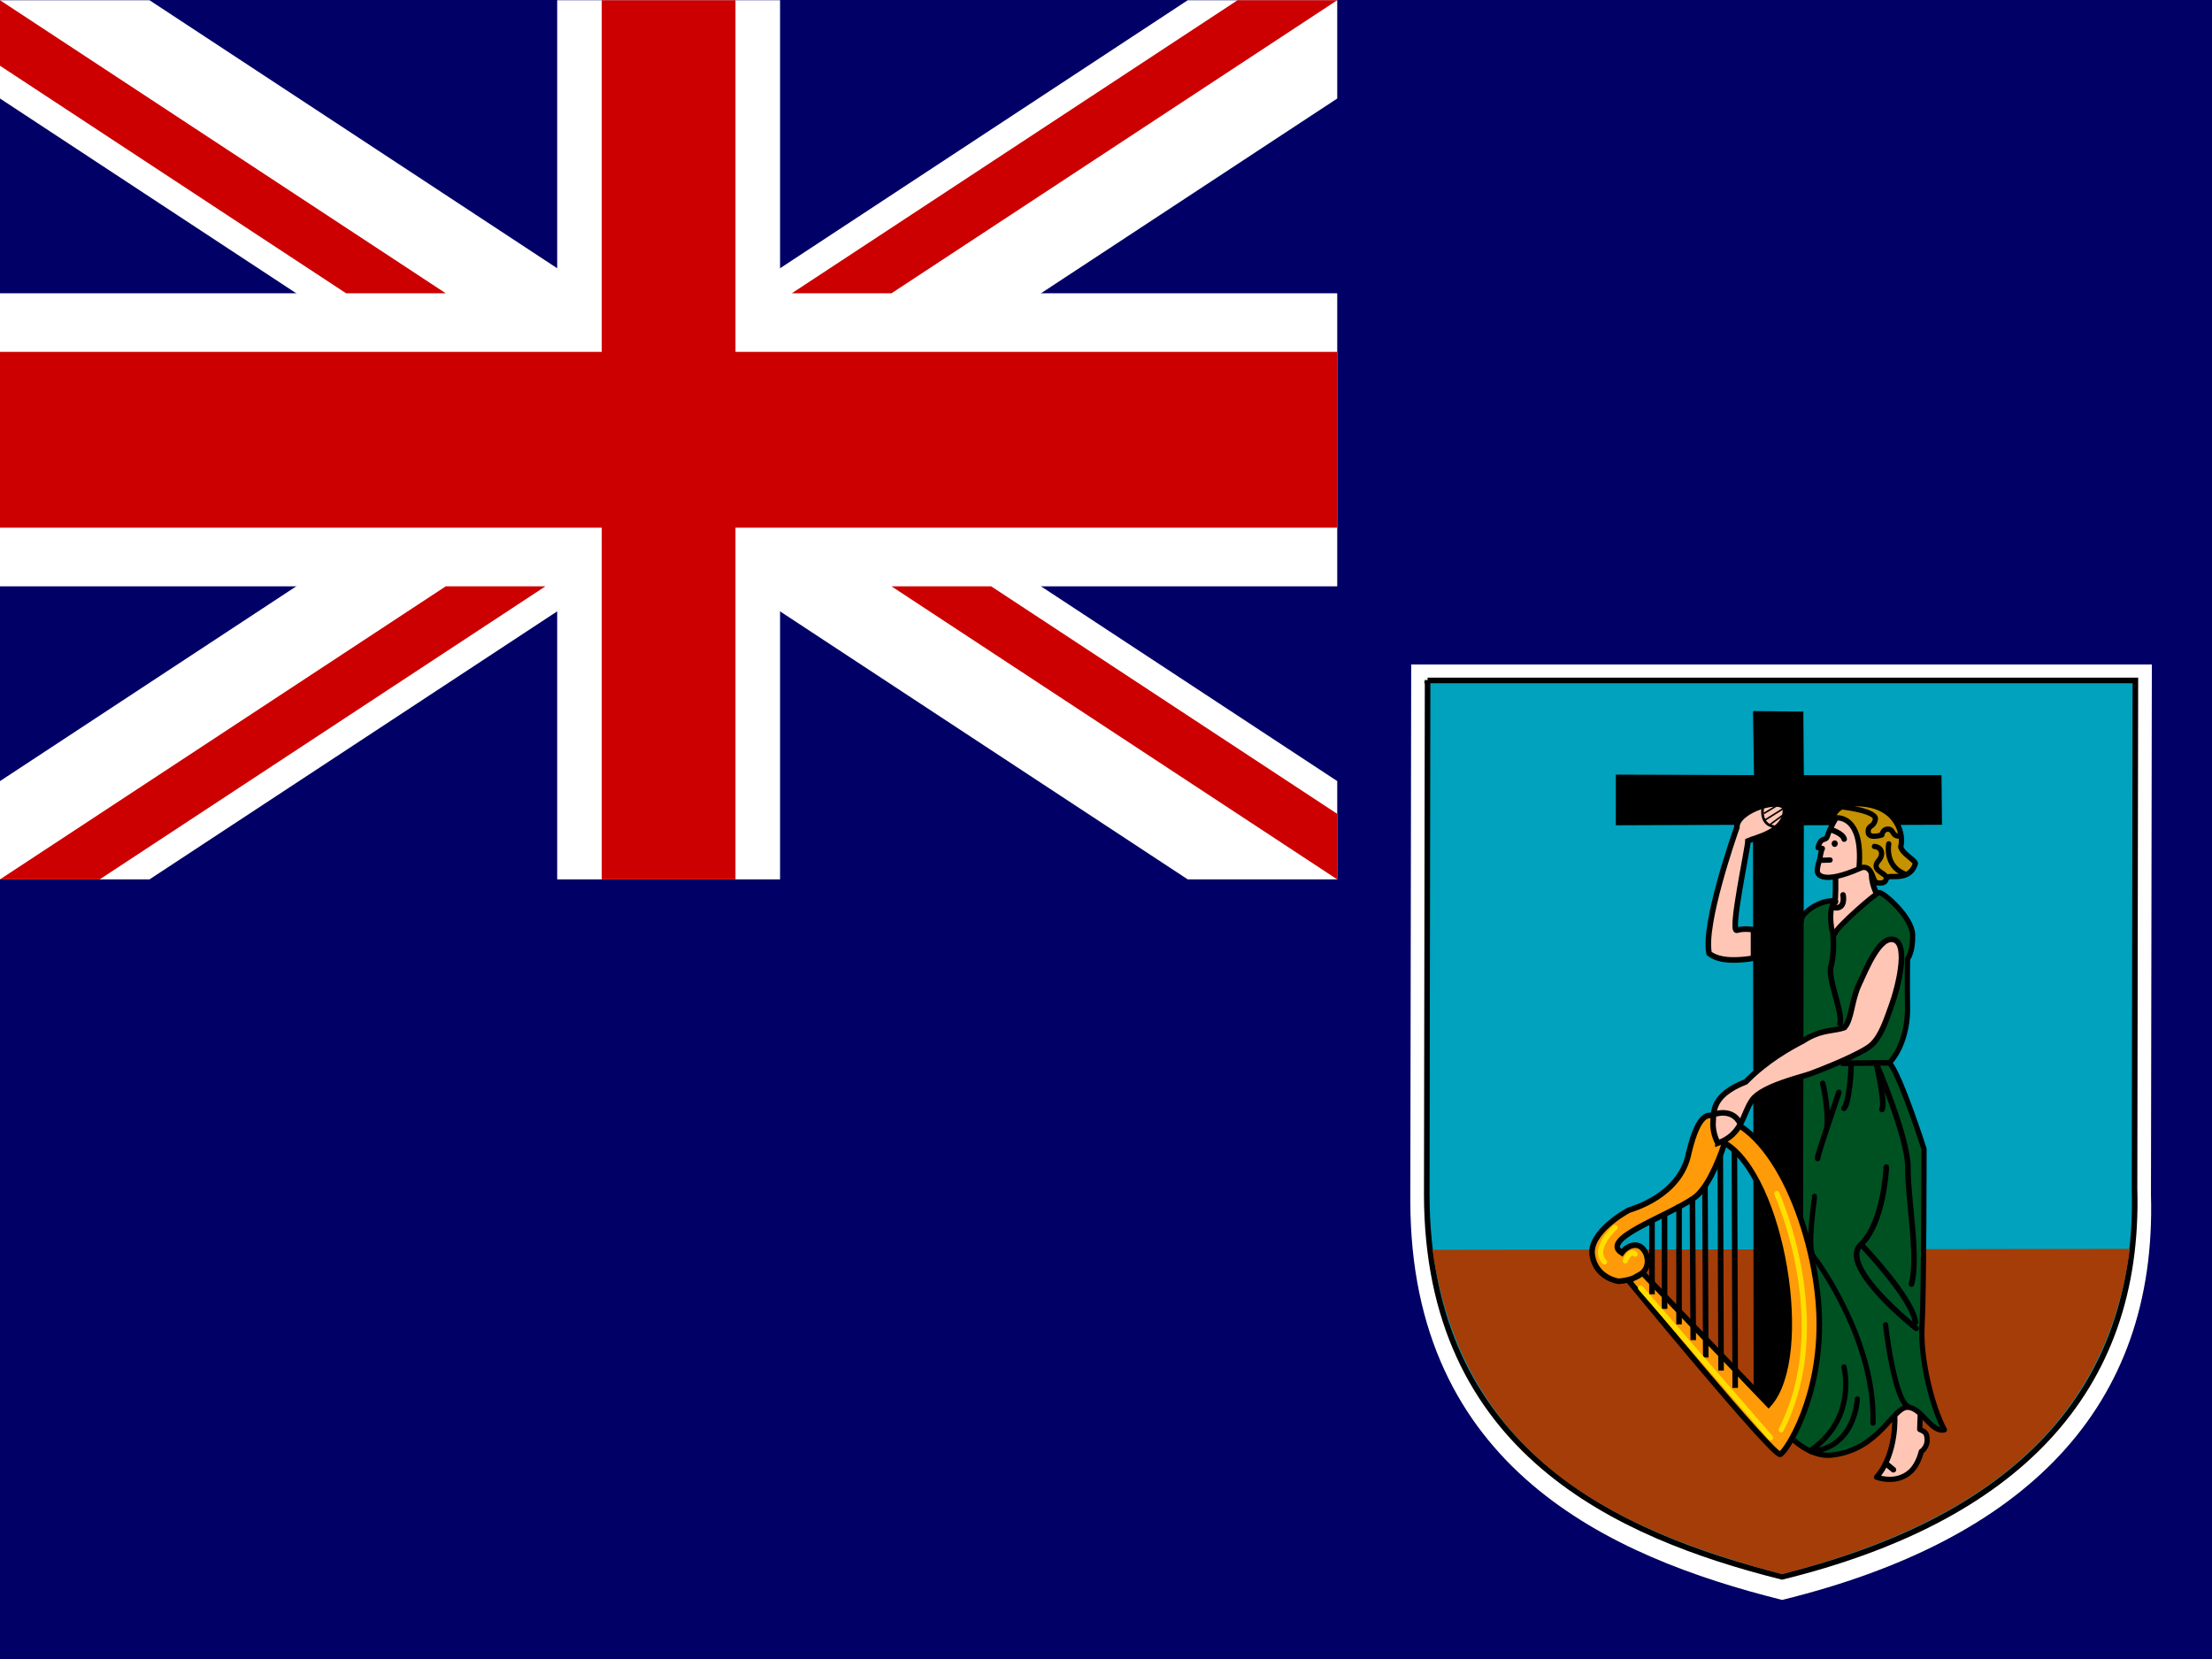
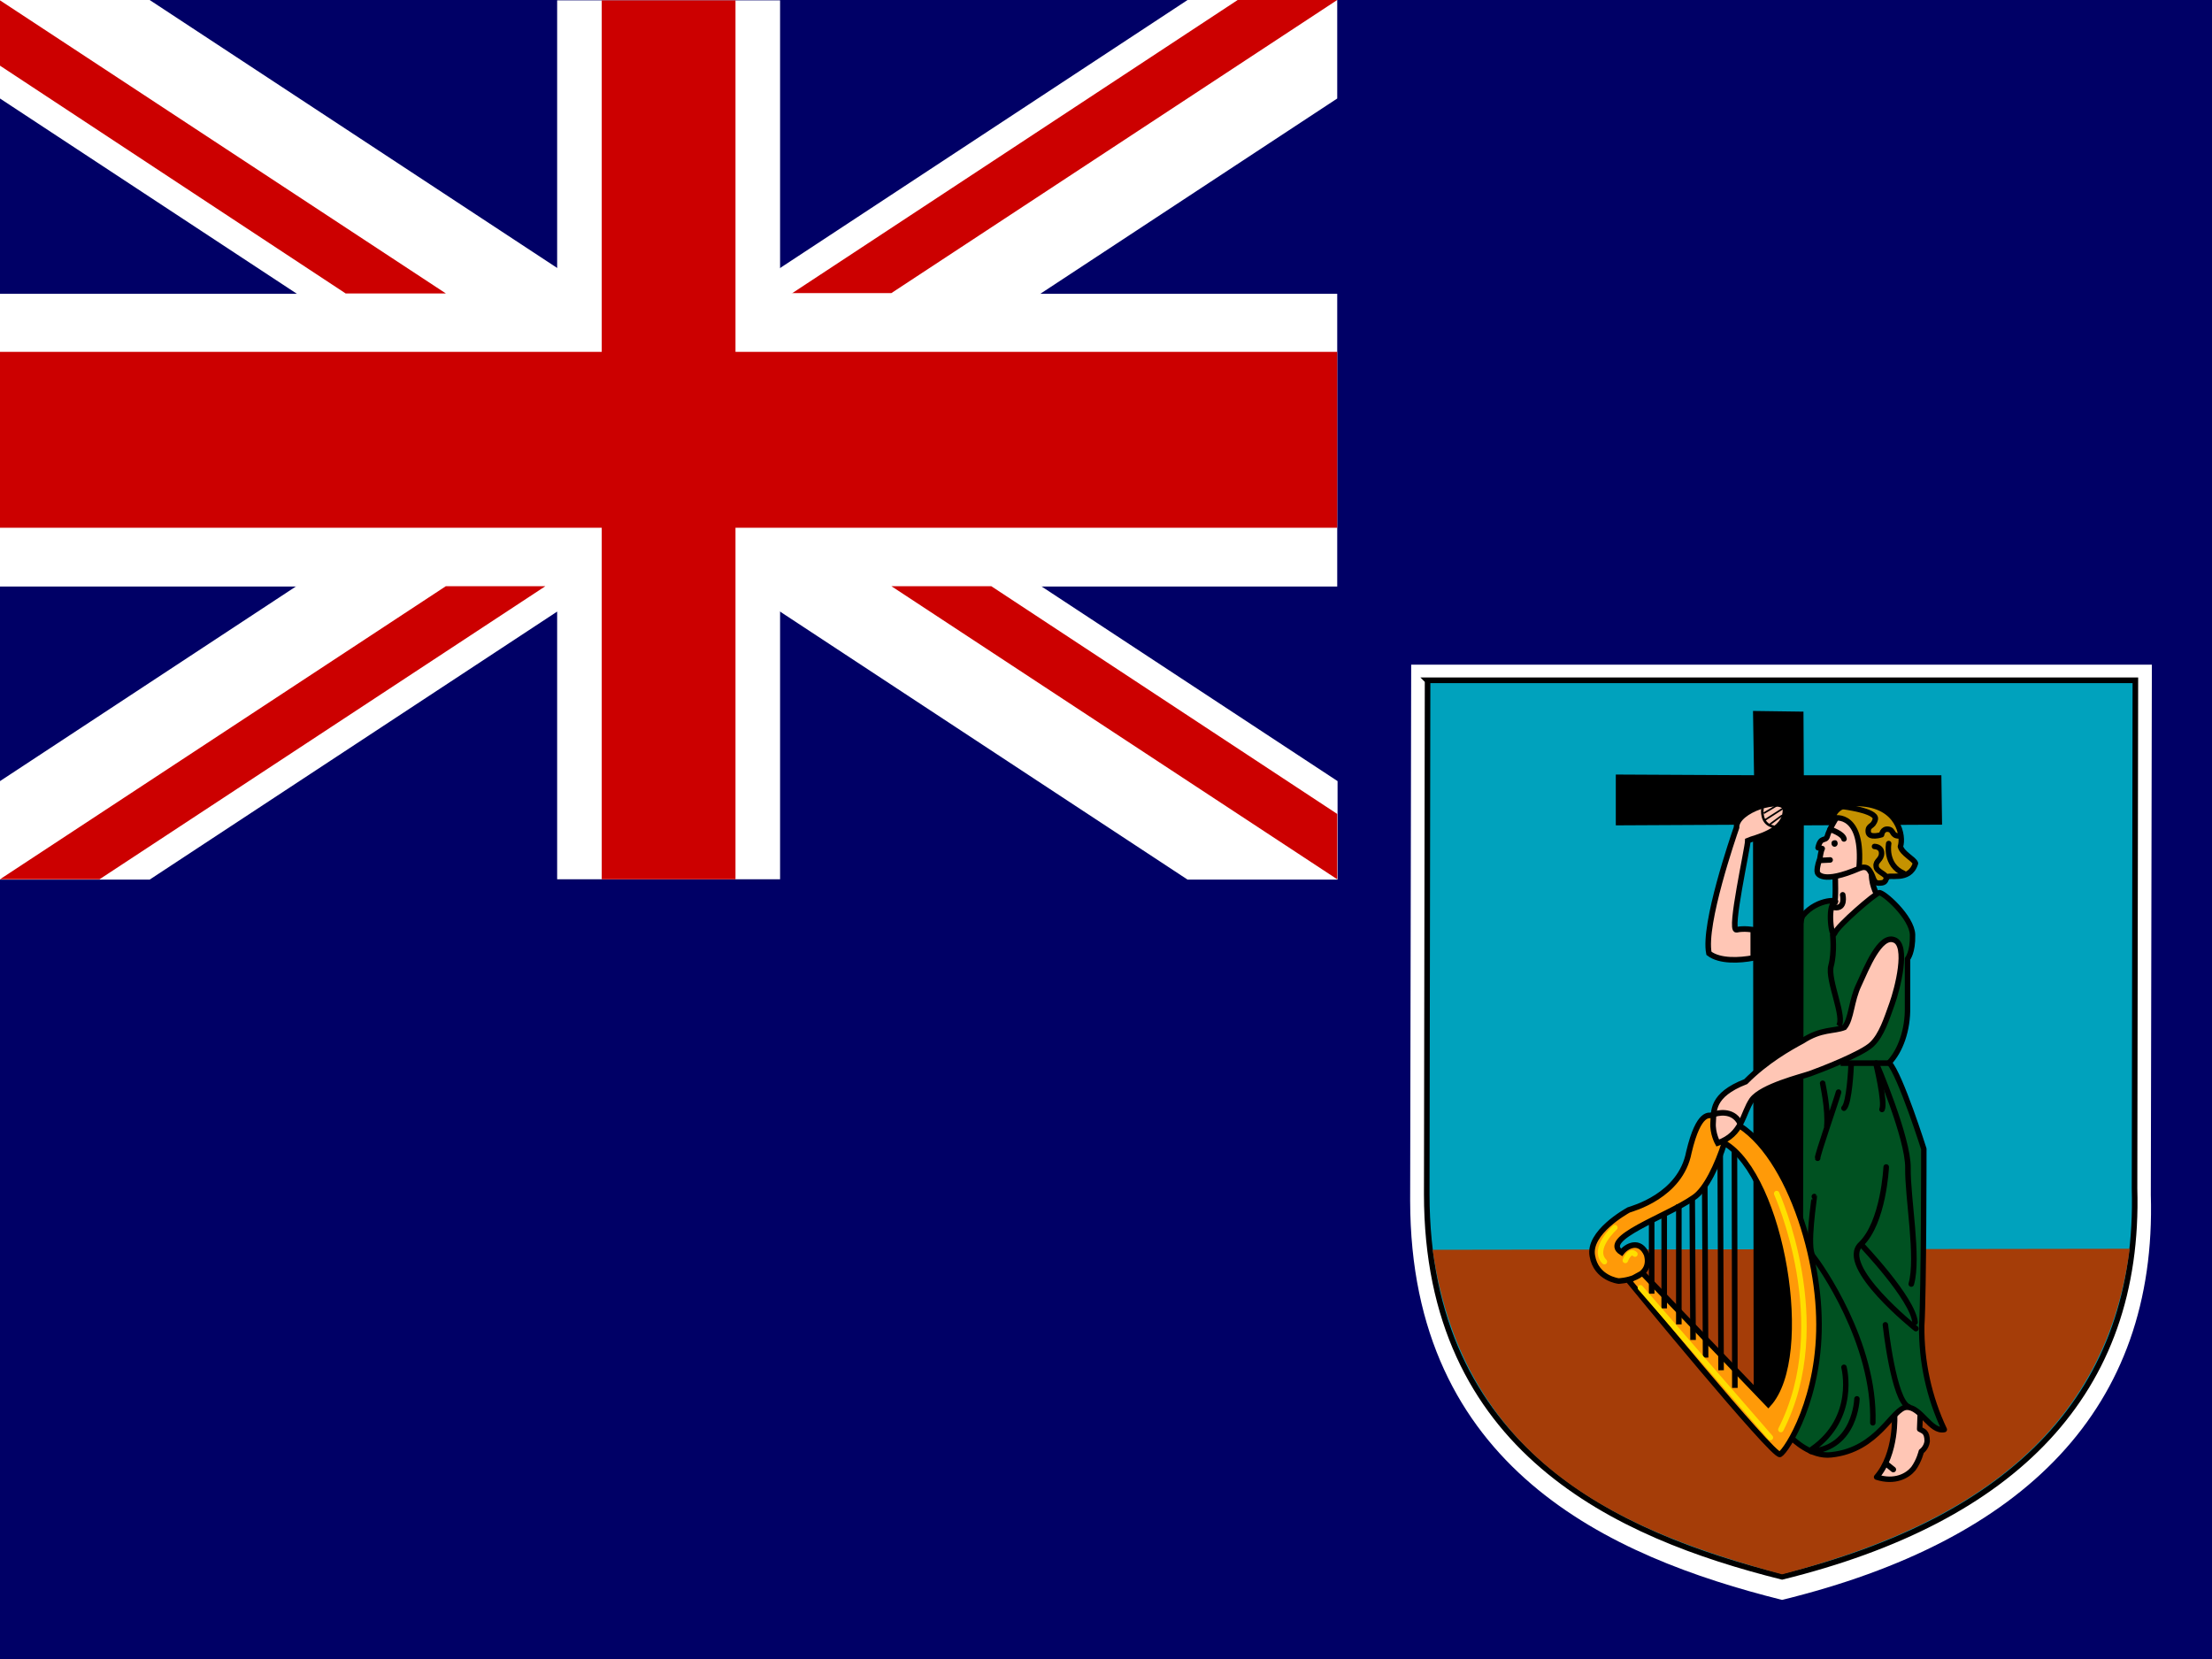
<svg xmlns="http://www.w3.org/2000/svg" height="480" width="640">
  <path fill="#006" d="M0 0h640v480H0z" />
  <g fill-rule="evenodd">
-     <path d="M408.303 192.25h214.293l-.255 153.441c1.782 61.682-36.423 99.957-106.72 117.214-49.926-12.476-107.489-38.28-107.573-115.464l.255-155.193z" fill="#fff" />
-     <path d="M44.069 22.713h169.3l-.201 120.79c1.408 48.558-28.777 78.69-84.317 92.276-39.437-9.82-84.916-30.13-84.982-90.9l.201-122.17z" stroke="#000" stroke-width="1pt" fill="#00a2bd" transform="matrix(1.2096 0 0 1.2172 359.74 169.23)" />
-     <path d="M616.248 361.329c-7.45 56.418-50.63 81.069-100.65 94.152-44.276-11.951-91.91-31.032-101.143-93.869l201.798-.283z" fill="#a53d08" />
+     <path d="M408.3 192.3h214.3l-.3 153.4c1.8 61.7-36.4 100-106.7 117.2-50-12.5-107.5-38.3-107.6-115.5l.3-155.2z" fill="#fff" />
+     <path d="M44 22.7h169.4l-.2 120.8c1.4 48.6-28.8 78.7-84.3 92.3-39.5-9.8-85-30.2-85-91l.2-122z" stroke="#000" stroke-width="1pt" fill="#00a2bd" transform="matrix(1.2096 0 0 1.2172 359.7 169.2)" />
+     <path d="M616.2 361.3c-7.4 56.4-50.6 81.1-100.6 94.2-44.3-12-92-31-101.1-93.9l201.8-.3z" fill="#a53d08" />
  </g>
  <g stroke="#000" fill-rule="evenodd">
-     <path stroke-linejoin="round" d="M155.77 197.17c.094.094.658 9.295-4.319 14.929 4.413 1.409 7.418-.282 8.826-2.066 1.409-1.784 1.879-4.037 1.879-4.037s1.22-.751 1.408-2.441c.094-2.348-.939-2.348-1.784-2.817l.187-5.258s-5.07-3.099-6.197 1.69z" stroke-width="1.25" fill="#ffc6b5" transform="matrix(1.2096 0 0 1.2172 359.74 169.23)" />
-     <path d="M155.49 210.32l-1.503-1.221" stroke-linecap="round" stroke-width="1pt" fill="#ff9a08" transform="matrix(1.2096 0 0 1.2172 359.74 169.23)" />
+     <path stroke-linejoin="round" d="M155.8 197.2s.6 9.3-4.3 14.9c4.4 1.4 7.4-.3 8.8-2 1.4-1.9 1.9-4.1 1.9-4.1s1.2-.8 1.4-2.4c0-2.4-1-2.4-1.8-2.9l.2-5.2s-5.1-3.1-6.2 1.7z" stroke-width="1.3" fill="#ffc6b5" transform="matrix(1.2096 0 0 1.2172 359.7 169.2)" />
+     <path d="M155.5 210.3l-1.5-1.2" stroke-linecap="round" stroke-width="1pt" fill="#ff9a08" transform="matrix(1.2096 0 0 1.2172 359.7 169.2)" />
  </g>
-   <path d="M141.64 69.393s.117 5.625-.235 6.211c-.351.586-3.554 2.07-3.554 2.07l2.734 5.82s7.695-1.093 7.734-1.093 3.321-8.711 3.321-8.711-1.719-2.89-1.289-5.898c-2.578-8.165-8.594 1.64-8.711 1.601z" fill-rule="evenodd" stroke="#000" stroke-width="1pt" fill="#ffc6b5" transform="matrix(1.2096 0 0 1.2172 359.74 169.23)" />
-   <path stroke-linejoin="round" d="M131.45 203.09s4.319 4.319 9.295 3.756c11.268-1.22 14.554-11.267 18.028-11.361s5.634 6.103 8.92 5.352c-2.817-5.164-5.821-16.619-5.352-24.694.47-8.075.47-42.065.47-42.065s-5.634-17.558-8.263-20.469c2.629-2.817 4.413-7.793 4.319-13.239-.094-5.446 0-11.455 0-11.455s1.314-1.502 1.221-5.727c-.094-4.226-7.136-10.328-8.075-10.047-.939.281-9.765 7.887-10.516 9.67-.752 1.785-1.784-6.478-.094-7.23 1.69-.75-3.944-1.22-7.512 3.005-3.568 4.226-2.535 124.69-2.441 124.5z" fill-rule="evenodd" stroke="#000" stroke-width="1.25" fill="#005121" transform="matrix(1.2096 0 0 1.2172 359.74 169.23)" />
-   <path d="M467.518 224.122l39.97.144-.286-18.531 14.562.144.142 18.387h39.828l.142 14.365-39.97.144-.32 169.41-14.202.09-.182-169.641-39.693.143.009-14.652z" fill-rule="evenodd" />
-   <path d="M122.03 81.959s-2.258-.398-3.984.133 2.656-19.586 2.656-21.246c1.527-.73 9.162-2.125 8.963-7.503-.531-3.253-11.818.2-11.619 4.316-.73 2.058-8.099 23.038-6.639 29.943 2.589 2.058 7.37 1.66 10.623 1.129v-6.772z" fill-rule="evenodd" stroke="#000" stroke-width="1pt" fill="#ffc6b5" transform="matrix(1.2096 0 0 1.2172 359.74 169.23)" />
-   <path d="M124.22 53.211s-.664 3.718 2.722 4.25" stroke="#000" stroke-linecap="round" stroke-width=".625" fill="none" transform="matrix(1.2096 0 0 1.2172 359.74 169.23)" />
-   <path d="M129.2 53.144c-.133.066-4.382 2.722-4.382 2.722M128.94 54.804l-2.988 2.191M127.81 52.348l-3.32 1.992" stroke="#000" stroke-width=".375" fill="none" transform="matrix(1.2096 0 0 1.2172 359.74 169.23)" />
-   <path d="M95.49 163.56l30.14 31.267c10.422-11.455 3.193-54.272-10.515-62.158-1.643 5.07-4.437 11.149-7.407 13.109-6.534 4.453-22.546 9.659-17.194 12.993 1.22-1.69 4.413-3.286 5.915.47 1.784 5.915-6.666 6.291-6.666 6.291s-5.352-.658-6.291-6.104c-.939-5.445 7.972-10.417 8.732-10.797.751-.282 12.394-3.38 14.366-13.709 2.441-10.141 4.976-8.638 5.446-8.826 15.21 1.502 25.163 28.732 25.727 47.886.563 19.154-7.793 31.83-9.296 32.675-1.502.845-36.243-41.219-36.243-41.219l3.286-1.878z" fill-rule="evenodd" stroke="#000" stroke-width="1pt" fill="#ff9a08" transform="matrix(1.2096 0 0 1.2172 359.74 169.23)" />
-   <path d="M117.46 134.45l.187 56.43M114.08 135.48l.187 51.267M110.42 142.9l.187 40.75M107.42 145.81l.188 33.709M104.22 147.32v28.45M100.75 149.57v22.534M97.744 151.35v17.276" stroke="#000" stroke-width="1pt" fill="none" transform="matrix(1.2096 0 0 1.2172 359.74 169.23)" />
-   <path d="M95.021 167.13l31.079 35.58M127.6 144.69s14.085 30.798 1.033 56.149M91.359 160.65s1.033-2.723 2.347-1.596M88.918 152.76s-5.634 4.976-2.535 8.169" stroke="#ffdf00" stroke-linecap="round" stroke-width="1.25" fill="none" transform="matrix(1.2096 0 0 1.2172 359.74 169.23)" />
-   <path d="M141.03 82.999s.47 4.32-.469 7.605 3.568 12.394 1.877 14.272M142.91 113.7l11.831-.094" stroke="#000" stroke-width="1pt" fill="none" transform="matrix(1.2096 0 0 1.2172 359.74 169.23)" />
-   <path d="M138.59 118.49c.094.187 1.408 6.197 1.032 10.328M142.44 120.65c-.375 1.221-5.258 15.117-5.07 15.68M145.35 114.36c.094.282-.375 8.826-1.69 10.047M151.36 113.7s7.7 17.84 7.606 24.882 2.629 21.314.845 27.605M153.8 138.4s-.564 13.239-6.103 18.403c-5.54 5.165 13.239 19.906 13.239 19.906" stroke="#000" stroke-linecap="round" stroke-width="1pt" fill="none" transform="matrix(1.2096 0 0 1.2172 359.74 169.23)" />
-   <path d="M153.61 175.86s2.066 18.215 5.54 19.53M136.62 145.34c.094.188-1.878 12.3-.282 14.272 1.597 1.972 14.836 20.469 14.272 39.624M146.85 193.51s-.376 11.549-11.08 12.488M143.66 185.91s3.193 12.018-7.699 19.624" stroke="#000" stroke-linecap="round" stroke-width="1.25" fill="none" transform="matrix(1.2096 0 0 1.2172 359.74 169.23)" />
-   <path d="M147.88 156.89s12.3 12.77 12.864 18.404M151.45 113.98s2.16 9.107 1.315 10.704" stroke="#000" stroke-linecap="round" stroke-width="1pt" fill="none" transform="matrix(1.2096 0 0 1.2172 359.74 169.23)" />
-   <path d="M113.51 132.69s-1.317-2.305-1.152-4.857-.412-6.502 7.82-9.713c5.021-5.103 10.618-8.149 13.663-9.712 4.445-2.881 7.327-2.223 9.96-3.211 1.729-1.975 1.646-6.338 3.457-10.206 1.811-3.869 5.021-11.853 8.478-10.618 3.458 1.235.741 11.606-.576 15.228s-2.469 7.408-4.774 9.63c-2.305 2.223-12.758 6.256-14.816 6.997s-11.441 2.88-13.828 6.174c-2.388 3.292-2.223 8.149-8.232 10.289z" fill-rule="evenodd" stroke="#000" stroke-width="1pt" fill="#ffc6b5" transform="matrix(1.2096 0 0 1.2172 359.74 169.23)" />
-   <path d="M112.85 125.78c.247-.082 4.115-1.317 5.926 2.141" stroke="#000" stroke-width="1pt" fill="none" transform="matrix(1.2096 0 0 1.2172 359.74 169.23)" />
-   <path stroke-linejoin="round" d="M141.91 55.2s-1.74 2.837-2.222 4.561c-.374 1.29-1.58-.087-2.218 2.708l1.035.181c-.412.823-.546 2.214-.628 2.543-.083.33-.662 1.834-.576 2.964.046.583 1.152 3.128 10.124-.741 8.972-3.869-2.881-14.85-5.515-12.216z" fill-rule="evenodd" stroke="#000" stroke-width="1.25" fill="#ffc6b5" transform="matrix(1.2096 0 0 1.2172 359.74 169.23)" />
-   <path stroke-linejoin="round" d="M140.9 55.563c.921-.494 7.457-1.07 6.368 11.688 1.257-.165 2.011-.33 2.764.905.754 1.235.671 2.717 2.011 2.717 1.341 0 1.509-.247 1.844-1.235.334-.988 5.53 1.152 6.869-3.457-.232-.897-3.183-2.305-3.519-3.951.755-2.305-.335-9.795-9.885-10.207-4.944-.082-5.948 1.975-6.452 3.54z" fill-rule="evenodd" stroke="#000" stroke-linecap="round" stroke-width="1.261" fill="#c59200" transform="matrix(1.2096 0 0 1.2172 359.74 169.23)" />
-   <path d="M140.42 58.115c.083.082 2.964.905 3.293 2.305" stroke="#000" stroke-linecap="round" stroke-width="1pt" fill="none" transform="matrix(1.2096 0 0 1.2172 359.74 169.23)" />
-   <path d="M531.733 244.091c0 .526-.402.951-.898.951s-.897-.425-.897-.95.401-.951.897-.951.898.425.898.95z" fill-rule="evenodd" />
-   <path stroke-linejoin="round" d="M154.38 61.542s-1.055 5.078 3.594 7.07M150.94 62.167s1.722.078 1.722 1.68c0 1.601-1.414 1.796-1.296 3.086.117 1.289 2.425 1.718 2.503 2.812M143.4 52.792c.078 0 8.243.938 7.774 2.969-.469 2.031-1.758 1.21-1.719 2.968s3.281.704 3.281.704.196-1.485 1.563-1.368.742 1.68 2.617 1.64" stroke="#000" stroke-linecap="round" stroke-width="1.25" fill="none" transform="matrix(1.2096 0 0 1.2172 359.74 169.23)" />
-   <path d="M138.41 65.458l1.936-.064" stroke="#000" stroke-linecap="round" stroke-width="1.25" fill="none" transform="matrix(1.2096 0 0 1.2172 359.74 169.23)" />
-   <path d="M143.45 73.696s.72 3.36-2 3.04" stroke="#000" stroke-linecap="round" stroke-width="1pt" fill="none" transform="matrix(1.2096 0 0 1.2172 359.74 169.23)" />
+   <path d="M141.6 69.4s.2 5.6-.2 6.2c-.3.6-3.5 2-3.5 2l2.7 5.9 7.7-1.1 3.3-8.7s-1.7-2.9-1.2-6c-2.6-8-8.6 1.7-8.8 1.7z" fill-rule="evenodd" stroke="#000" stroke-width="1pt" fill="#ffc6b5" transform="matrix(1.2096 0 0 1.2172 359.7 169.2)" />
+   <path stroke-linejoin="round" d="M131.4 203s4.4 4.4 9.3 3.8c11.3-1.2 14.6-11.2 18-11.3s5.7 6 9 5.3a56 56 0 0 1-5.4-24.7c.5-8 .5-42 .5-42s-5.6-17.6-8.3-20.5c2.7-2.8 4.5-7.8 4.4-13.2V88.9s1.3-1.5 1.2-5.7c-.1-4.2-7.1-10.3-8-10-1 .2-9.9 7.8-10.6 9.6-.8 1.8-1.8-6.5-.1-7.2 1.7-.8-4-1.2-7.5 3-3.6 4.2-2.5 124.7-2.5 124.5z" fill-rule="evenodd" stroke="#000" stroke-width="1.3" fill="#005121" transform="matrix(1.2096 0 0 1.2172 359.7 169.2)" />
+   <path d="M467.5 224.1l40 .2-.3-18.6 14.6.2.1 18.4h39.8l.2 14.3-40 .2-.3 169.4h-14.2l-.2-169.6-39.7.2V224z" fill-rule="evenodd" />
+   <path d="M122 82s-2.2-.4-4 0 2.7-19.5 2.7-21.2c1.5-.7 9.2-2 9-7.5-.6-3.2-11.9.2-11.7 4.4-.7 2-8 23-6.6 29.9 2.6 2 7.4 1.7 10.6 1.1V82z" fill-rule="evenodd" stroke="#000" stroke-width="1pt" fill="#ffc6b5" transform="matrix(1.2096 0 0 1.2172 359.7 169.2)" />
+   <path d="M124.2 53.2s-.6 3.7 2.7 4.3" stroke="#000" stroke-linecap="round" stroke-width=".6" fill="none" transform="matrix(1.2096 0 0 1.2172 359.7 169.2)" />
+   <path d="M129.2 53.1l-4.4 2.8m4.1-1.1l-3 2.2m2-4.7l-3.4 2" stroke="#000" stroke-width=".4" fill="none" transform="matrix(1.2096 0 0 1.2172 359.7 169.2)" />
+   <path d="M95.5 163.6l30.1 31.2c10.5-11.4 3.2-54.2-10.5-62.1-1.6 5-4.4 11.1-7.4 13-6.5 4.5-22.5 9.7-17.2 13 1.2-1.6 4.4-3.2 6 .5 1.7 6-6.7 6.3-6.7 6.3s-5.4-.6-6.3-6c-1-5.5 8-10.5 8.7-10.9.8-.3 12.4-3.3 14.4-13.7 2.4-10.1 5-8.6 5.4-8.8 15.2 1.5 25.2 28.7 25.7 47.9.6 19.1-7.7 31.8-9.3 32.7-1.5.8-36.2-41.3-36.2-41.3l3.3-1.8z" fill-rule="evenodd" stroke="#000" stroke-width="1pt" fill="#ff9a08" transform="matrix(1.2096 0 0 1.2172 359.7 169.2)" />
+   <path d="M117.5 134.4l.1 56.5m-3.5-55.4l.2 51.2m-3.9-43.8l.2 40.8m-3.2-37.9l.2 33.7m-3.4-32.2v28.5m-3.5-26.2V172m-3-20.8v17.3" stroke="#000" stroke-width="1pt" fill="none" transform="matrix(1.2096 0 0 1.2172 359.7 169.2)" />
+   <path d="M95 167.1l31.1 35.6m1.5-58s14 30.8 1 56.1m-37.2-40.2s1-2.7 2.3-1.5m-4.8-6.3s-5.6 5-2.5 8.1" stroke="#ffdf00" stroke-linecap="round" stroke-width="1.3" fill="none" transform="matrix(1.2096 0 0 1.2172 359.7 169.2)" />
+   <path d="M141 83s.5 4.3-.4 7.6 3.5 12.4 1.8 14.3m.5 8.8h11.8" stroke="#000" stroke-width="1pt" fill="none" transform="matrix(1.2096 0 0 1.2172 359.7 169.2)" />
+   <path d="M138.6 118.5c0 .2 1.4 6.2 1 10.3m2.8-8.2c-.3 1.3-5.2 15.2-5 15.7m8-22c0 .3-.4 8.9-1.7 10.1m7.7-10.7s7.7 17.8 7.6 24.9 2.6 21.3.8 27.6m-6-27.8s-.6 13.2-6.1 18.4c-5.5 5.2 13.2 20 13.2 20" stroke="#000" stroke-linecap="round" stroke-width="1pt" fill="none" transform="matrix(1.2096 0 0 1.2172 359.7 169.2)" />
+   <path d="M153.6 175.9s2 18.2 5.6 19.5m-22.6-50c.1.1-1.9 12.2-.3 14.2 1.6 2 14.9 20.5 14.3 39.6m-3.8-5.7s-.3 11.6-11 12.5m7.9-20s3.2 12-7.7 19.5" stroke="#000" stroke-linecap="round" stroke-width="1.3" fill="none" transform="matrix(1.2096 0 0 1.2172 359.7 169.2)" />
+   <path d="M147.9 156.9s12.3 12.8 12.8 18.4m-9.3-61.3s2.2 9 1.4 10.7" stroke="#000" stroke-linecap="round" stroke-width="1pt" fill="none" transform="matrix(1.2096 0 0 1.2172 359.7 169.2)" />
+   <path d="M113.5 132.7s-1.3-2.3-1.1-4.9-.5-6.5 7.8-9.7c5-5 10.6-8.1 13.6-9.7 4.5-2.9 7.4-2.2 10-3.2 1.7-2 1.6-6.3 3.5-10.2 1.8-3.9 5-11.9 8.4-10.6 3.5 1.2.8 11.6-.5 15.2s-2.5 7.4-4.8 9.6c-2.3 2.3-12.8 6.3-14.8 7s-11.5 3-13.9 6.2c-2.3 3.3-2.2 8.2-8.2 10.3z" fill-rule="evenodd" stroke="#000" stroke-width="1pt" fill="#ffc6b5" transform="matrix(1.2096 0 0 1.2172 359.7 169.2)" />
+   <path d="M112.8 125.8c.3-.1 4.2-1.3 6 2.1" stroke="#000" stroke-width="1pt" fill="none" transform="matrix(1.2096 0 0 1.2172 359.7 169.2)" />
+   <path stroke-linejoin="round" d="M142 55.2s-1.8 2.8-2.3 4.6c-.4 1.3-1.6-.1-2.2 2.7l1 .2c-.4.8-.5 2.2-.6 2.5-.1.3-.7 1.8-.6 3 0 .5 1.2 3 10.1-.8 9-3.9-2.9-14.8-5.5-12.2z" fill-rule="evenodd" stroke="#000" stroke-width="1.3" fill="#ffc6b5" transform="matrix(1.2096 0 0 1.2172 359.7 169.2)" />
+   <path stroke-linejoin="round" d="M140.9 55.6c1-.5 7.5-1.1 6.4 11.7 1.2-.2 2-.4 2.7.9.8 1.2.7 2.7 2 2.7 1.4 0 1.6-.3 1.9-1.3.3-1 5.5 1.2 6.9-3.4-.3-1-3.2-2.3-3.6-4 .8-2.3-.3-9.8-9.8-10.2-5 0-6 2-6.5 3.6z" fill-rule="evenodd" stroke="#000" stroke-linecap="round" stroke-width="1.3" fill="#c59200" transform="matrix(1.2096 0 0 1.2172 359.7 169.2)" />
+   <path d="M140.4 58.1c.1.1 3 1 3.3 2.3" stroke="#000" stroke-linecap="round" stroke-width="1pt" fill="none" transform="matrix(1.2096 0 0 1.2172 359.7 169.2)" />
+   <path d="M531.7 244c0 .6-.4 1-.9 1s-.9-.4-.9-1 .4-.9 1-.9.8.5.8 1z" fill-rule="evenodd" />
+   <path stroke-linejoin="round" d="M154.4 61.5s-1 5.1 3.6 7.1m-7-6.4s1.7 0 1.7 1.6-1.5 1.8-1.3 3.1c0 1.3 2.4 1.8 2.5 2.8m-10.5-17s8.2 1 7.8 3c-.5 2-1.8 1.3-1.7 3s3.2.7 3.2.7.2-1.5 1.6-1.3.7 1.6 2.6 1.6" stroke="#000" stroke-linecap="round" stroke-width="1.3" fill="none" transform="matrix(1.2096 0 0 1.2172 359.7 169.2)" />
+   <path d="M138.4 65.5l2-.1" stroke="#000" stroke-linecap="round" stroke-width="1.3" fill="none" transform="matrix(1.2096 0 0 1.2172 359.7 169.2)" />
+   <path d="M143.4 73.7s.8 3.4-2 3" stroke="#000" stroke-linecap="round" stroke-width="1pt" fill="none" transform="matrix(1.2096 0 0 1.2172 359.7 169.2)" />
  <g stroke-width="1pt">
-     <path fill="#fff" d="M0 .063v28.44l343.648 225.93h43.256v-28.438L43.256.064H0zm386.904 0v28.439L43.256 254.433H0v-28.439L343.648.063h43.256z" />
-     <path fill="#fff" d="M161.21.063v254.37h64.484V.063H161.21zM0 84.853v84.79h386.904v-84.79H0z" />
-     <path fill="#c00" d="M0 101.811v50.874h386.904v-50.874H0zM174.107.063v254.37h38.69V.063h-38.69zM0 254.433l128.968-84.79h28.837l-128.968 84.79H0zM0 .063l128.968 84.79h-28.837L0 19.023V.063zm229.099 84.79L358.067.063h28.837l-128.968 84.79h-28.837zm157.805 169.58l-128.968-84.79h28.837l100.131 65.831v18.959z" />
+     <path fill="#fff" d="M0 0v28.5l343.6 226H387V226L43.3 0H0zm386.9 0v28.5l-343.6 226H0V226L343.6 0H387z" />
+     <path fill="#fff" d="M161.2 0v254.4h64.5V.1h-64.5zM0 85v84.7h386.9V85H0z" />
+     <path fill="#c00" d="M0 101.8v50.9h386.9v-50.9H0zM174.1.1v254.3h38.7V.1h-38.7zM0 254.4l129-84.8h28.8l-129 84.8H0zM0 .1l129 84.8H100L0 19V0zm229.1 84.8L358.1 0h28.8l-129 84.8h-28.8zm157.8 169.5l-129-84.8h28.9l100.1 65.9v19z" />
  </g>
</svg>
